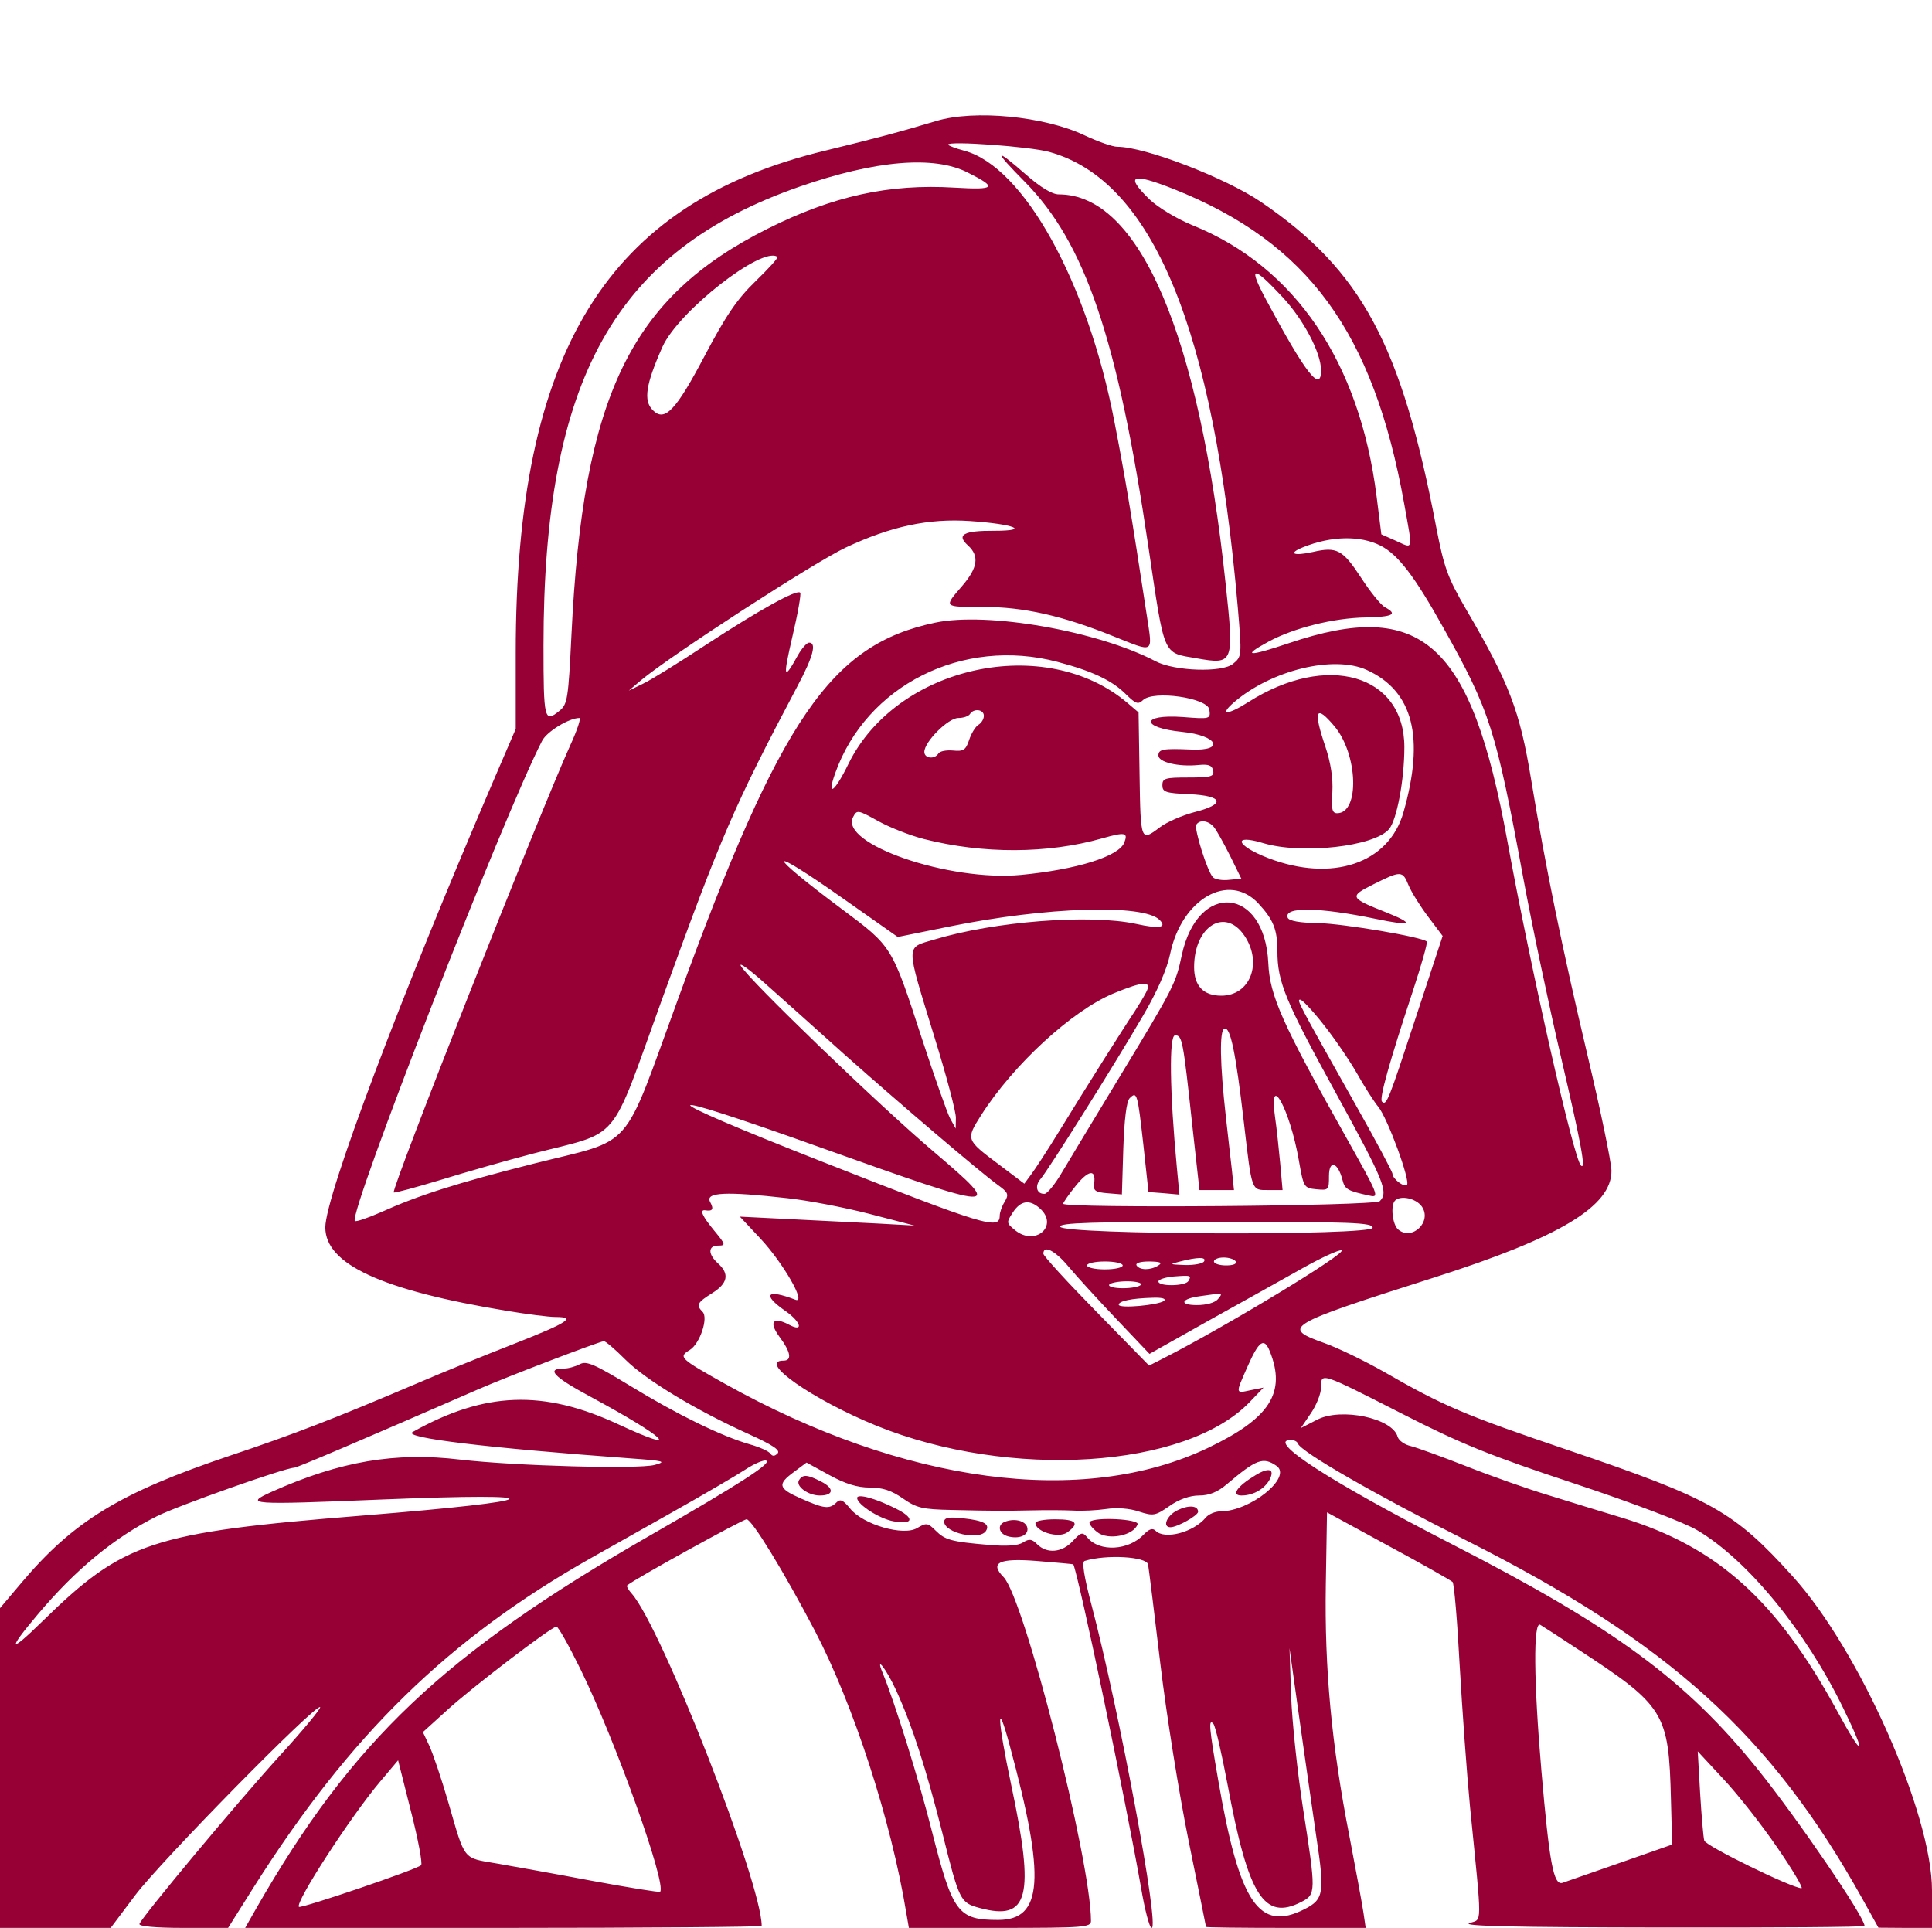
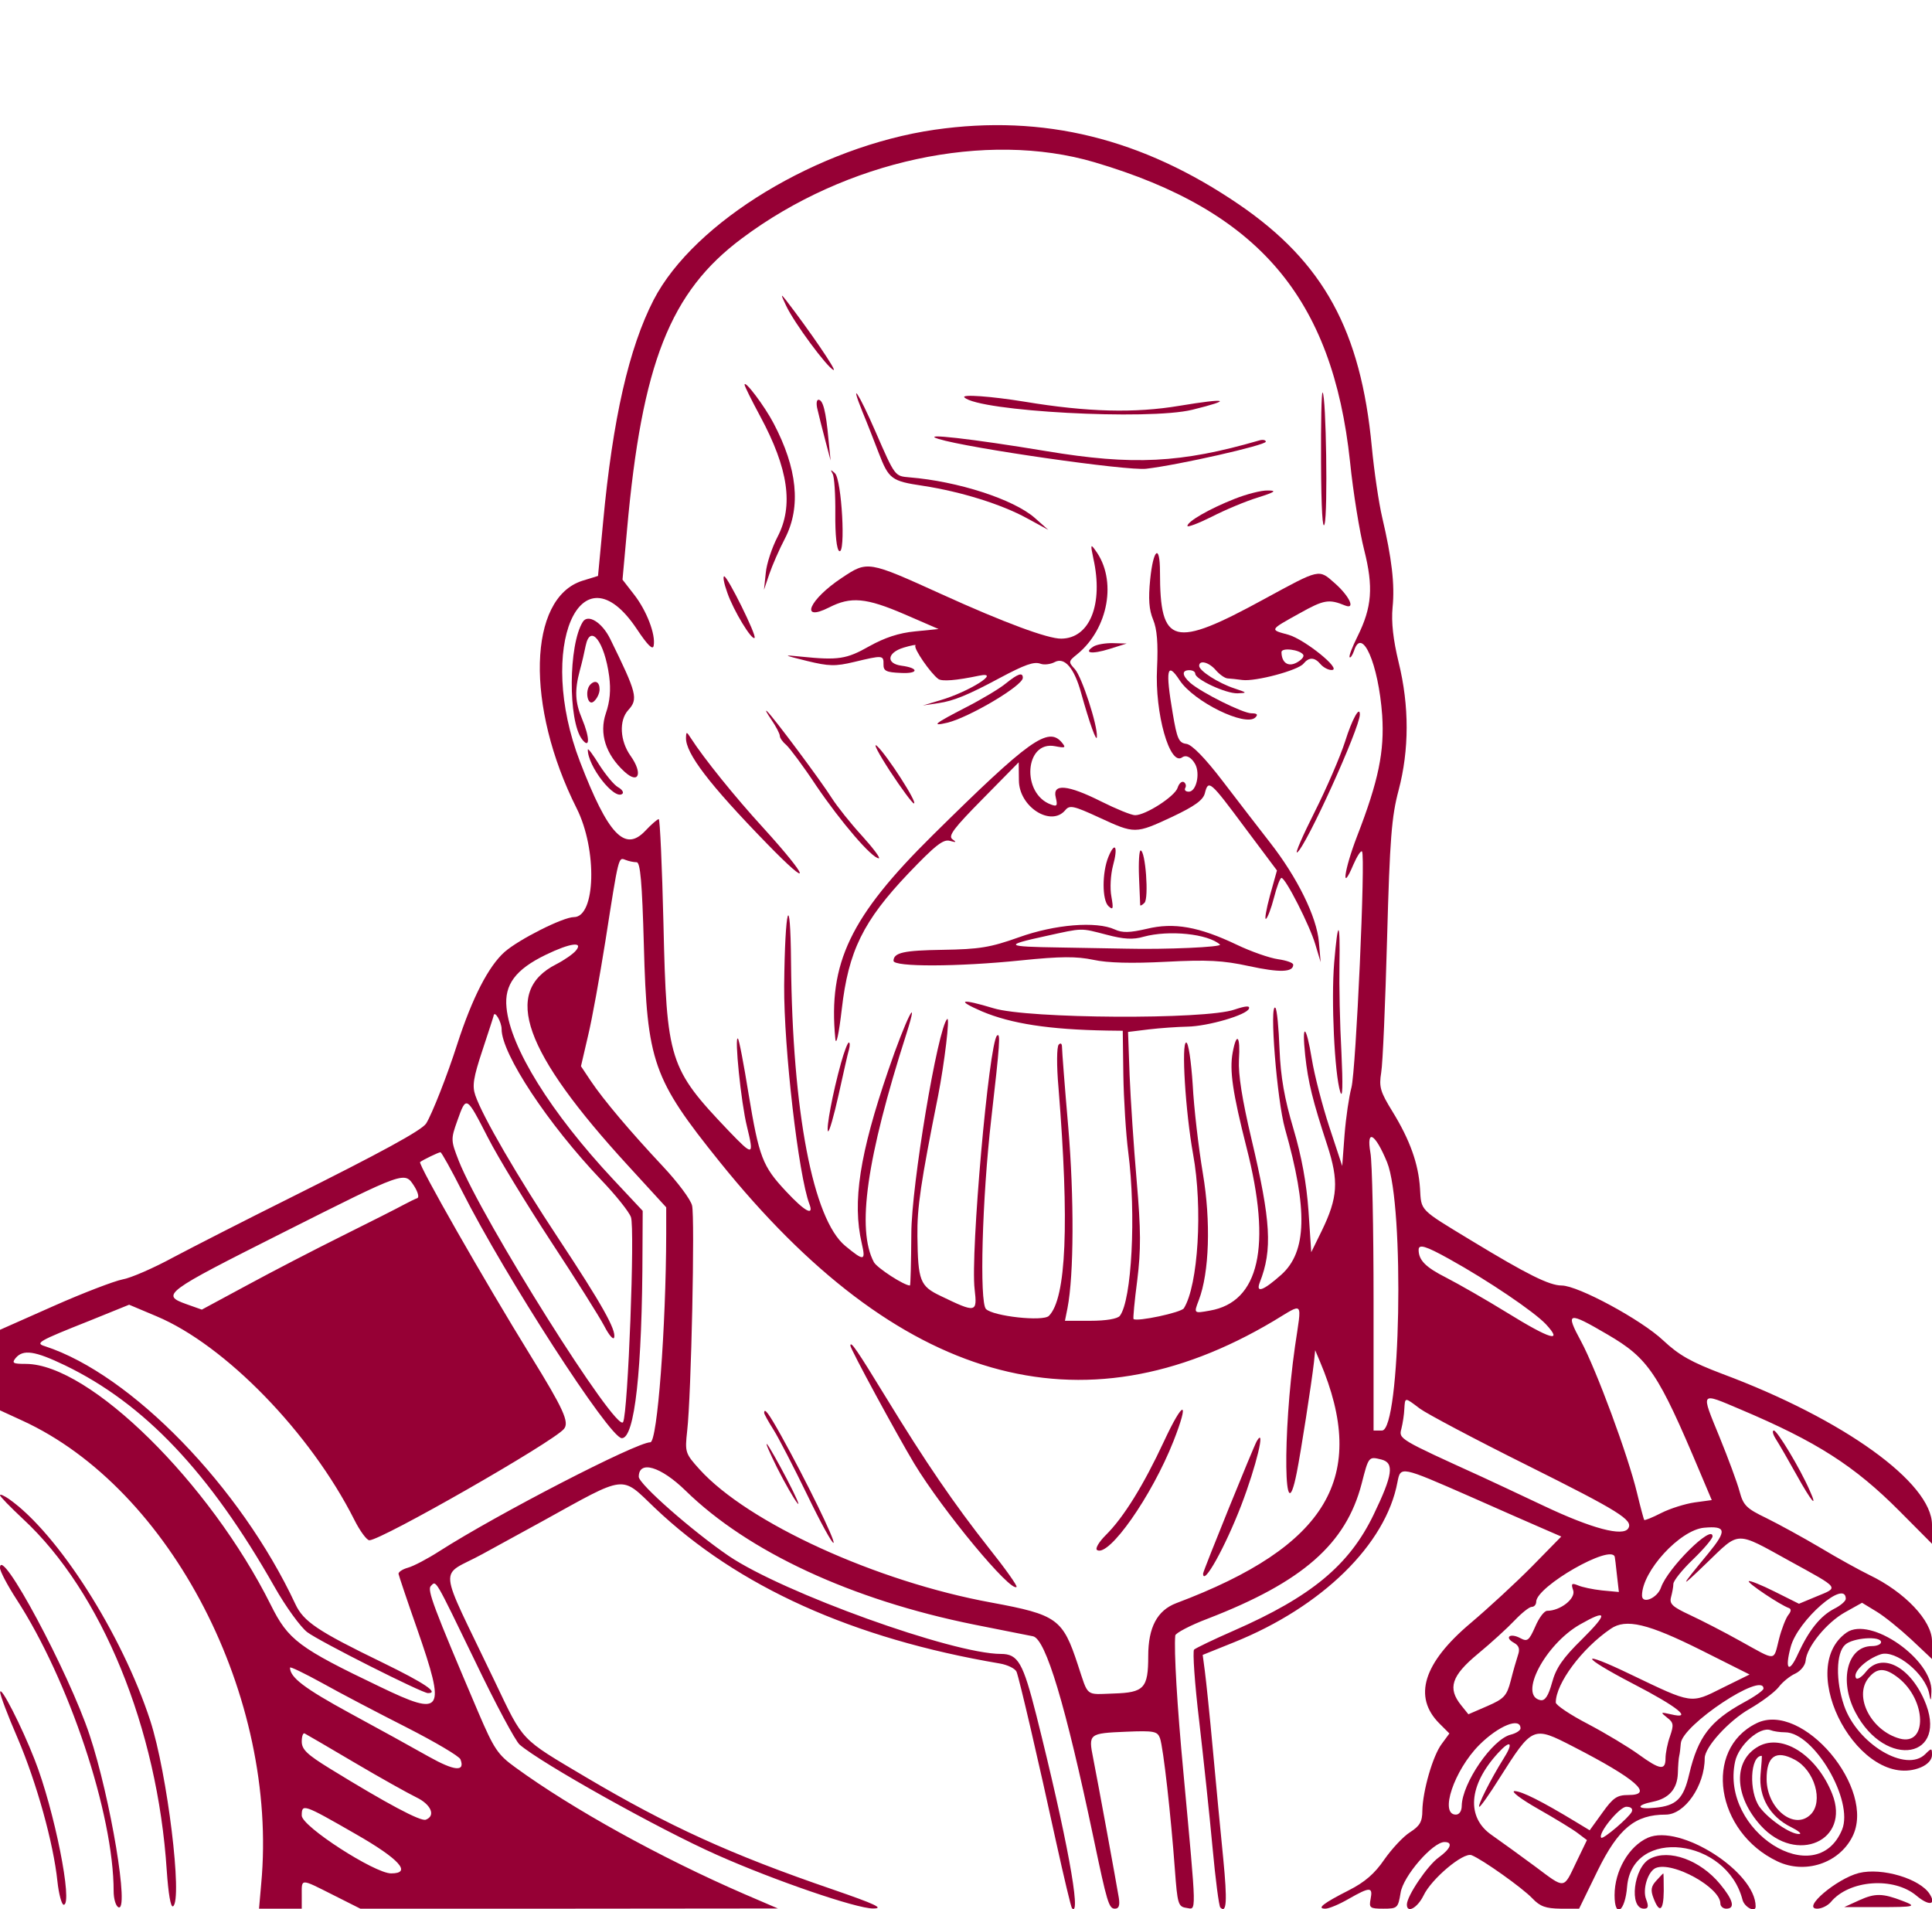
- <svg xmlns="http://www.w3.org/2000/svg" version="1.0" width="487pt" height="486pt" viewBox="0 0 487 486" preserveAspectRatio="xMidYMid meet">
-   <g transform="translate(0,486) scale(0.05,-0.05)" fill="#960035" stroke="none">
-     <path d="M4720 9110 c-182 -55 -316 -90 -558 -149 -1102 -265 -1562 -1012 -1562 -2532 l0 -384 -102 -237 c-481 -1119 -857 -2117 -858 -2276 0 -186 283 -317 915 -421 102 -17 212 -31 245 -31 107 0 64 -28 -205 -134 -146 -57 -373 -149 -505 -206 -397 -169 -604 -250 -930 -359 -555 -187 -788 -329 -1051 -640 l-109 -129 0 -806 0 -806 279 0 279 0 124 165 c125 167 912 968 932 948 5 -6 -84 -114 -199 -240 -209 -229 -699 -817 -712 -853 -4 -12 81 -20 220 -20 l227 0 129 205 c487 770 983 1254 1701 1660 50 28 227 128 394 222 167 94 340 195 384 224 44 29 91 49 104 45 33 -11 -128 -115 -584 -377 -1041 -598 -1502 -1035 -1988 -1884 l-54 -95 1302 0 c716 0 1302 5 1302 10 0 214 -505 1505 -655 1675 -17 19 -28 38 -23 42 39 33 583 333 602 333 27 -1 186 -261 343 -560 195 -373 386 -959 462 -1425 l13 -75 459 0 c426 0 459 3 459 35 0 304 -337 1629 -441 1734 -71 72 -23 96 166 81 102 -8 186 -16 186 -17 30 -69 268 -1211 341 -1628 19 -113 43 -205 54 -205 41 0 -162 1090 -303 1627 -38 144 -50 219 -35 223 109 34 313 22 320 -18 4 -23 32 -249 62 -502 30 -253 94 -653 142 -890 48 -237 88 -432 88 -435 0 -3 181 -5 403 -5 l402 0 -11 75 c-6 41 -38 215 -71 387 -90 459 -126 846 -119 1270 l6 363 310 -169 c171 -92 316 -175 323 -182 8 -8 24 -198 36 -424 13 -225 36 -545 52 -710 62 -622 62 -562 -3 -586 -42 -15 227 -21 967 -22 564 -1 1025 2 1025 8 0 45 -336 538 -538 789 -363 451 -722 715 -1547 1138 -613 315 -934 523 -807 523 16 0 32 -8 35 -18 17 -43 389 -257 848 -488 1024 -516 1538 -981 1999 -1809 l80 -144 135 -1 135 0 0 188 c0 388 -366 1213 -702 1584 -297 329 -408 391 -1136 638 -519 176 -623 220 -924 393 -95 54 -230 120 -300 145 -221 79 -201 91 552 331 636 203 896 360 894 539 -1 45 -56 309 -122 587 -124 524 -210 940 -283 1385 -57 347 -110 486 -329 860 -92 158 -110 209 -149 410 -176 923 -376 1296 -884 1642 -180 122 -585 278 -724 278 -24 0 -98 26 -166 58 -203 96 -555 130 -747 72z m570 -156 c520 -144 828 -887 950 -2294 21 -248 21 -250 -24 -287 -55 -45 -295 -37 -390 13 -292 153 -847 250 -1110 195 -527 -110 -781 -480 -1296 -1893 -289 -790 -215 -705 -730 -835 -387 -98 -579 -159 -770 -245 -66 -29 -125 -49 -131 -44 -34 34 752 2051 944 2421 24 47 136 115 188 115 9 0 -11 -61 -45 -135 -154 -340 -905 -2242 -891 -2257 4 -4 110 25 236 63 126 39 333 98 459 131 458 119 387 34 658 781 300 828 363 974 682 1577 80 150 98 220 59 220 -11 0 -36 -28 -55 -61 -74 -134 -78 -120 -30 88 28 118 46 220 40 225 -17 18 -207 -88 -472 -261 -138 -91 -283 -181 -322 -199 l-70 -34 60 51 c146 123 876 597 1035 671 228 107 417 147 625 133 222 -15 309 -49 123 -49 -156 1 -193 -20 -133 -74 58 -53 50 -112 -30 -205 -93 -108 -96 -105 107 -105 203 0 400 -44 659 -149 206 -82 195 -89 166 103 -82 537 -111 708 -164 981 -136 706 -457 1284 -756 1365 -45 12 -82 26 -82 31 0 20 414 -10 510 -37z m-411 -104 c151 -76 141 -88 -66 -76 -332 20 -613 -42 -943 -207 -692 -347 -931 -841 -989 -2046 -16 -326 -20 -352 -61 -385 -76 -62 -80 -45 -80 330 0 1343 361 1989 1291 2313 383 133 678 158 848 71z m1038 -83 c677 -270 1006 -719 1162 -1586 44 -246 48 -228 -43 -187 l-72 32 -24 191 c-85 677 -411 1158 -927 1367 -81 33 -175 90 -218 131 -125 122 -91 136 122 52z m-2108 -465 c-93 -90 -149 -172 -257 -377 -145 -275 -201 -334 -261 -273 -48 48 -36 129 49 320 81 179 503 509 579 453 6 -4 -44 -59 -110 -123z m2658 -81 c104 -112 193 -279 193 -368 0 -116 -78 -15 -275 352 -95 177 -72 181 82 16z m493 -1252 c88 -45 171 -153 316 -413 236 -421 265 -512 404 -1266 45 -242 131 -650 191 -906 100 -429 126 -567 99 -540 -37 37 -251 981 -371 1637 -182 999 -430 1223 -1102 996 -205 -69 -240 -67 -102 8 128 69 326 119 490 122 138 3 163 16 98 51 -21 11 -75 78 -121 149 -93 142 -122 158 -244 130 -100 -22 -127 -7 -46 25 140 56 286 59 388 7z m-1629 -586 c175 -46 277 -94 347 -165 48 -47 60 -51 84 -28 52 51 326 12 335 -48 6 -47 5 -48 -135 -37 -212 15 -213 -54 -2 -75 179 -18 219 -97 45 -89 -141 6 -165 2 -165 -30 0 -34 101 -58 201 -48 52 5 69 -1 75 -28 6 -30 -10 -35 -125 -35 -117 0 -131 -4 -131 -39 0 -34 16 -40 135 -45 174 -8 185 -51 25 -91 -60 -16 -139 -50 -174 -77 -95 -72 -96 -71 -101 266 l-5 314 -55 47 c-414 353 -1163 190 -1407 -305 -70 -144 -112 -174 -68 -50 157 445 644 689 1121 563z m1560 -41 c233 -106 293 -339 184 -719 -74 -257 -359 -353 -682 -229 -163 63 -182 123 -24 75 194 -58 560 -17 634 71 39 47 77 248 77 413 0 367 -390 480 -787 227 -105 -67 -149 -67 -71 0 189 162 503 238 669 162z m-1931 -231 c0 -16 -12 -36 -27 -45 -15 -9 -36 -43 -47 -76 -17 -52 -29 -59 -81 -54 -34 3 -67 -3 -74 -15 -20 -31 -71 -25 -71 8 0 51 120 171 171 171 26 0 52 9 59 20 19 30 70 24 70 -9z m1767 -52 c119 -141 129 -439 14 -439 -25 0 -30 21 -24 106 4 70 -8 148 -35 229 -63 185 -49 216 45 104z m-2070 -569 c299 -76 624 -75 899 3 116 33 132 30 112 -21 -27 -70 -240 -136 -520 -163 -363 -35 -919 157 -847 292 19 37 24 36 125 -20 57 -32 161 -73 231 -91z m1462 61 c14 -16 50 -82 82 -145 l57 -116 -62 -6 c-33 -4 -70 2 -81 13 -28 28 -96 245 -84 265 17 27 61 21 88 -11z m-1866 -363 l273 -192 262 53 c487 99 977 114 1058 33 39 -39 -1 -46 -119 -20 -233 50 -712 13 -1017 -79 -146 -44 -146 -12 0 -489 61 -196 110 -381 109 -410 l-1 -54 -29 53 c-15 30 -79 210 -141 400 -153 470 -149 463 -403 653 -394 294 -388 331 8 52z m2848 69 c14 -34 59 -106 99 -159 l73 -97 -136 -413 c-139 -423 -147 -444 -170 -422 -14 15 35 192 157 561 43 131 74 241 69 246 -23 23 -419 90 -547 93 -93 1 -148 11 -154 27 -22 56 156 54 445 -6 182 -38 199 -26 49 34 -182 72 -185 79 -63 140 140 70 148 70 178 -4z m-757 -92 c76 -82 96 -132 96 -241 0 -155 39 -249 297 -719 242 -442 264 -496 219 -541 -25 -25 -1596 -37 -1596 -13 0 6 28 47 63 90 65 81 103 86 93 12 -5 -36 5 -44 67 -49 l73 -6 7 230 c5 146 16 239 32 255 37 37 40 25 69 -233 l26 -240 78 -6 78 -7 -13 137 c-36 381 -40 666 -9 666 36 0 40 -19 87 -455 l36 -325 87 0 87 0 -11 105 c-7 58 -20 177 -30 265 -30 267 -33 436 -7 444 30 10 57 -121 98 -474 41 -351 37 -340 123 -340 l72 0 -12 135 c-7 74 -18 179 -26 233 -34 238 75 40 120 -218 24 -137 26 -140 88 -146 62 -6 64 -4 64 67 0 84 45 70 68 -20 12 -47 24 -55 136 -79 52 -12 46 2 -116 291 -324 576 -387 717 -394 882 -18 384 -355 415 -436 40 -31 -145 -37 -158 -314 -615 -127 -209 -258 -427 -292 -484 -34 -58 -73 -105 -86 -105 -40 -2 -51 40 -20 75 38 44 374 578 517 824 71 121 120 233 136 310 58 279 296 415 445 255z m-70 -163 c92 -137 29 -302 -117 -302 -90 0 -137 49 -137 144 0 206 156 304 254 158z m-2017 -598 c280 -249 680 -590 773 -658 53 -38 57 -48 35 -85 -14 -22 -25 -54 -25 -70 0 -74 -75 -51 -890 270 -891 350 -894 389 -6 71 904 -323 922 -324 566 -21 -280 237 -939 873 -975 939 -12 22 44 -18 124 -90 80 -71 259 -231 398 -356z m1520 311 c-13 -25 -39 -67 -57 -95 -47 -69 -252 -394 -380 -603 -59 -96 -123 -194 -142 -219 l-34 -46 -131 99 c-164 123 -164 124 -87 246 163 256 459 528 669 615 153 63 195 64 162 3z m895 -160 c55 -69 130 -179 168 -245 37 -66 86 -143 109 -171 46 -56 163 -374 144 -393 -14 -14 -73 31 -73 56 0 10 -82 164 -183 343 -295 524 -301 535 -282 535 10 0 63 -56 117 -125z m-2703 -876 c103 -11 290 -47 414 -79 l227 -59 -180 10 c-99 5 -297 15 -440 22 l-260 13 103 -110 c115 -123 235 -331 177 -309 -145 56 -171 27 -50 -57 79 -55 93 -109 18 -69 -81 43 -104 15 -49 -60 58 -78 65 -121 21 -121 -135 0 147 -197 468 -328 673 -273 1562 -216 1883 120 l69 72 -65 -13 c-78 -17 -77 -20 -17 116 59 134 85 152 114 79 83 -208 0 -337 -312 -486 -631 -301 -1532 -181 -2435 323 -230 129 -236 135 -177 171 51 32 94 162 64 192 -34 34 -27 47 48 94 79 49 89 97 30 150 -52 47 -51 90 1 90 39 0 37 6 -20 75 -60 73 -76 107 -46 103 38 -6 45 5 25 42 -26 49 78 54 389 19z m3199 -42 c53 -76 -49 -175 -119 -116 -29 24 -40 121 -16 146 29 28 106 11 135 -30z m-1925 -10 c96 -87 -23 -192 -125 -110 -45 37 -45 39 -12 90 40 61 85 67 137 20z m1677 -97 c0 -41 -1561 -36 -1575 5 -7 20 159 25 783 25 693 0 792 -4 792 -30z m-1534 -195 c39 -47 147 -165 240 -263 l169 -178 297 167 c164 91 377 210 473 264 96 54 185 95 198 91 33 -11 -584 -385 -901 -546 l-69 -35 -266 272 c-147 150 -267 281 -267 292 0 46 59 16 126 -64z m684 25 c-7 -11 -50 -19 -96 -18 -79 3 -81 4 -24 18 89 23 134 23 120 0z m160 0 c7 -12 -13 -20 -49 -20 -33 0 -61 9 -61 20 0 11 22 20 49 20 27 0 54 -9 61 -20z m-570 -20 c0 -11 -40 -20 -90 -20 -49 0 -90 9 -90 20 0 11 41 20 90 20 50 0 90 -9 90 -20z m180 0 c-39 -25 -94 -25 -110 0 -7 12 18 20 64 20 56 -1 68 -6 46 -20z m151 -79 c-16 -26 -151 -28 -151 -2 0 10 34 21 75 25 88 7 93 6 76 -23z m-239 -18 c-6 -10 -47 -18 -91 -18 -44 0 -75 8 -69 18 6 9 46 17 90 17 44 0 76 -8 70 -17z m388 -73 c-15 -18 -58 -30 -106 -30 -92 0 -81 32 16 45 119 17 117 18 90 -15z m-271 -8 c-25 -22 -229 -41 -229 -20 0 18 62 32 169 35 47 2 71 -4 60 -15z m-2715 -298 c103 -102 352 -253 622 -375 119 -54 160 -81 144 -97 -15 -15 -26 -15 -36 -1 -8 12 -54 33 -104 47 -143 41 -366 150 -600 293 -183 111 -223 129 -257 111 -22 -12 -58 -22 -81 -22 -91 0 -51 -42 133 -141 385 -208 474 -294 144 -141 -380 177 -675 166 -1039 -38 -51 -29 376 -80 1100 -133 169 -12 182 -16 120 -33 -83 -22 -706 -5 -980 27 -327 39 -604 -8 -947 -161 -147 -66 -121 -68 557 -40 891 36 841 -5 -100 -81 -1068 -86 -1205 -131 -1618 -535 -166 -163 -177 -147 -22 36 190 226 386 388 600 495 105 53 648 245 693 245 14 0 342 140 927 395 144 63 599 237 634 243 8 1 57 -41 110 -94z m3911 -270 c305 -156 448 -213 873 -354 295 -98 556 -197 620 -236 254 -151 545 -507 735 -897 122 -250 101 -257 -32 -12 -304 557 -604 826 -1081 972 -93 28 -260 79 -369 113 -110 33 -299 100 -420 148 -122 48 -247 93 -278 101 -32 7 -61 28 -67 47 -25 94 -285 149 -406 86 l-82 -42 51 75 c28 41 51 99 51 130 0 76 -5 78 405 -131z m-629 -265 c80 -57 -133 -229 -283 -229 -26 0 -60 -14 -74 -31 -62 -75 -207 -113 -253 -67 -15 15 -32 10 -59 -18 -77 -82 -224 -90 -285 -16 -25 29 -31 28 -74 -18 -53 -58 -130 -65 -179 -16 -27 27 -40 29 -72 9 -25 -16 -83 -20 -173 -12 -189 16 -220 25 -267 72 -40 40 -47 40 -93 13 -69 -42 -273 17 -338 98 -36 44 -50 50 -69 31 -35 -35 -62 -32 -177 19 -117 51 -123 72 -37 135 l63 47 115 -63 c80 -44 141 -63 204 -63 65 0 110 -15 167 -55 69 -48 98 -55 248 -58 217 -5 254 -5 405 -2 69 2 161 1 205 -1 44 -3 119 1 168 8 52 8 118 3 164 -13 72 -23 82 -22 154 28 48 34 103 53 149 53 51 0 93 17 139 56 151 128 184 140 252 93z m1514 -921 c444 -290 463 -321 474 -763 l6 -225 -260 -91 c-143 -50 -275 -96 -293 -102 -45 -14 -66 100 -106 563 -39 452 -42 759 -6 738 14 -8 97 -62 185 -120z m-5024 -103 c175 -356 436 -1085 402 -1123 -3 -4 -158 21 -342 55 -185 35 -403 74 -484 88 -170 29 -156 11 -241 305 -35 121 -79 251 -97 289 l-32 68 119 108 c126 116 529 423 554 424 9 1 63 -96 121 -214z m3710 -845 c43 -283 38 -316 -58 -365 -231 -118 -330 29 -437 653 -46 264 -49 309 -24 281 10 -10 42 -149 72 -308 104 -560 184 -687 372 -590 74 38 74 49 8 472 -28 180 -55 435 -60 567 l-8 240 49 -350 c27 -192 66 -462 86 -600z m-2117 735 c81 -178 149 -390 232 -717 86 -345 90 -351 189 -378 246 -66 278 55 158 620 -71 336 -75 451 -7 197 181 -668 167 -877 -59 -877 -203 0 -229 36 -333 444 -64 255 -189 656 -249 801 -40 96 20 18 69 -90z m4441 -790 c78 -113 132 -205 122 -205 -47 0 -483 213 -490 240 -5 17 -14 125 -21 240 l-12 210 130 -140 c72 -77 194 -232 271 -345z m-6837 -89 c-20 -21 -606 -220 -616 -210 -21 21 262 457 409 631 l91 108 65 -258 c36 -141 59 -263 51 -271z" />
-     <path d="M5165 8805 c306 -309 470 -793 625 -1845 83 -558 70 -529 242 -559 188 -33 190 -27 147 375 -133 1259 -435 1964 -841 1964 -34 0 -92 35 -166 100 -161 141 -165 124 -7 -35z" />
-     <path d="M6329 2282 c-93 -56 -124 -102 -70 -102 58 0 115 32 141 79 29 55 -3 65 -71 23z" />
-     <path d="M4028 2257 c-18 -30 46 -77 105 -77 70 0 74 35 9 69 -72 37 -95 39 -114 8z" />
-     <path d="M4321 2167 c2 -33 112 -104 183 -117 103 -19 109 17 10 65 -101 51 -194 76 -193 52z" />
-     <path d="M5935 2105 c-53 -26 -77 -85 -34 -85 34 0 139 59 139 78 0 32 -49 35 -105 7z" />
-     <path d="M4760 2048 c0 -57 180 -97 211 -46 21 34 -13 52 -116 63 -71 8 -95 3 -95 -17z" />
-     <path d="M5065 2047 c-40 -16 -29 -61 17 -73 53 -14 98 3 98 36 0 39 -61 59 -115 37z" />
-     <path d="M5220 2041 c0 -43 115 -78 159 -48 66 47 48 67 -59 67 -55 0 -100 -8 -100 -19z" />
-     <path d="M5494 2047 c-7 -7 10 -30 38 -52 54 -43 184 -17 203 40 9 26 -216 38 -241 12z" />
+ <svg xmlns="http://www.w3.org/2000/svg" version="1.0" width="493pt" height="487pt" viewBox="0 0 493 487" preserveAspectRatio="xMidYMid meet">
+   <g transform="translate(0,487) scale(0.05,-0.05)" fill="#960035" stroke="none">
+     <path d="M4770 9078 c-594 -86 -1227 -469 -1434 -868 -126 -245 -209 -607 -258 -1134 l-26 -275 -81 -25 c-276 -89 -290 -640 -28 -1161 106 -211 97 -555 -14 -555 -55 0 -280 -113 -354 -178 -82 -73 -165 -234 -242 -472 -50 -157 -129 -357 -158 -403 -22 -35 -234 -150 -695 -380 -225 -112 -493 -249 -595 -303 -101 -55 -218 -106 -260 -113 -41 -8 -199 -68 -350 -135 l-275 -122 0 -205 0 -206 113 -52 c760 -348 1309 -1411 1220 -2365 l-11 -126 109 0 109 0 0 70 c0 85 -9 85 160 0 l139 -70 1066 0 1065 1 -170 73 c-429 186 -879 435 -1170 647 -90 65 -109 94 -189 281 -230 540 -262 625 -242 645 28 28 17 46 227 -387 103 -215 205 -405 226 -423 110 -95 714 -433 1008 -563 292 -130 712 -274 796 -273 58 0 12 22 -206 97 -520 178 -839 324 -1260 573 -338 201 -316 177 -465 489 -297 622 -288 526 -62 650 101 55 238 130 305 167 436 241 398 236 574 68 423 -402 1010 -667 1761 -794 40 -7 78 -26 85 -42 15 -39 112 -455 202 -869 40 -181 76 -333 81 -338 50 -50 -28 372 -182 985 -68 268 -93 313 -181 313 -245 0 -1111 312 -1389 500 -186 127 -459 367 -459 404 0 86 112 53 239 -71 319 -312 847 -557 1471 -683 143 -28 279 -56 302 -60 65 -14 166 -350 309 -1030 69 -329 78 -360 109 -360 20 0 26 16 20 55 -13 79 -108 597 -131 713 -25 125 -22 127 169 135 142 6 159 2 172 -33 17 -47 56 -397 76 -670 13 -177 17 -190 59 -196 52 -8 53 -52 -15 686 -33 349 -49 627 -42 704 1 12 76 52 166 86 484 187 705 381 785 688 36 141 36 140 101 124 67 -17 58 -79 -40 -282 -124 -257 -318 -418 -713 -591 -103 -45 -194 -89 -203 -97 -8 -8 3 -172 26 -364 22 -191 53 -481 68 -644 15 -163 33 -302 40 -308 32 -32 36 31 15 248 -13 130 -37 380 -53 556 -16 176 -35 357 -41 402 l-11 83 159 64 c450 181 776 500 835 818 16 82 15 82 371 -74 147 -65 312 -138 366 -161 l99 -43 -149 -152 c-82 -83 -223 -213 -314 -290 -241 -203 -295 -376 -159 -512 l51 -51 -39 -53 c-46 -61 -97 -240 -99 -341 0 -56 -13 -78 -63 -110 -35 -22 -93 -85 -131 -139 -49 -72 -100 -116 -181 -157 -132 -67 -166 -94 -120 -94 18 0 71 22 119 50 109 62 124 62 112 0 -9 -46 -4 -50 65 -50 72 0 75 3 88 81 13 85 164 259 224 259 45 0 32 -34 -30 -79 -56 -40 -162 -196 -162 -240 0 -47 54 -17 85 46 40 85 203 222 245 206 54 -21 260 -167 311 -221 39 -41 68 -51 143 -52 l95 0 95 195 c106 215 191 285 347 285 97 0 199 147 199 288 0 56 122 190 228 251 61 35 128 85 149 111 20 27 59 58 86 70 27 13 50 42 52 65 5 70 108 196 202 248 l86 48 74 -45 c40 -24 120 -89 178 -143 l105 -99 0 91 c0 105 -139 251 -320 338 -49 24 -162 86 -250 139 -88 52 -212 120 -275 151 -102 49 -118 65 -137 136 -12 45 -58 169 -102 277 -97 237 -102 230 106 142 390 -165 582 -288 813 -520 l165 -166 0 97 c0 214 -451 539 -1070 770 -158 60 -221 95 -302 171 -111 105 -435 280 -518 280 -63 0 -177 57 -462 230 -267 162 -254 149 -261 266 -8 125 -51 246 -140 391 -63 102 -70 126 -58 200 8 46 21 353 30 683 14 512 23 623 59 758 54 205 55 429 0 652 -28 116 -38 205 -31 280 12 118 -4 251 -53 460 -17 72 -41 234 -53 360 -56 593 -246 941 -677 1236 -495 338 -998 462 -1554 382z m816 -166 c836 -247 1215 -691 1304 -1529 16 -157 49 -359 72 -449 48 -190 40 -293 -34 -442 -27 -54 -45 -101 -40 -106 4 -5 14 10 22 32 40 129 125 -64 144 -328 12 -184 -18 -333 -128 -617 -67 -174 -83 -297 -19 -145 19 43 38 73 44 67 19 -18 -31 -1120 -54 -1205 -12 -44 -28 -152 -35 -240 l-12 -160 -66 200 c-36 110 -76 265 -89 345 -29 178 -52 191 -34 20 15 -139 38 -231 113 -460 59 -182 54 -266 -28 -435 l-54 -110 -14 210 c-10 141 -35 279 -77 420 -46 155 -65 262 -71 407 -4 108 -13 203 -21 210 -32 30 8 -472 49 -617 117 -412 112 -628 -19 -745 -91 -81 -131 -96 -110 -40 66 167 57 314 -42 732 -48 203 -68 331 -64 405 8 122 -12 145 -32 37 -17 -92 0 -206 71 -486 129 -504 65 -787 -187 -831 -83 -15 -83 -15 -57 53 54 141 62 403 21 646 -22 131 -46 336 -52 454 -8 122 -22 215 -33 215 -26 0 -4 -354 35 -570 50 -273 26 -669 -47 -786 -13 -22 -240 -70 -257 -55 -3 3 5 92 19 198 19 155 19 254 -3 508 -15 173 -31 415 -36 537 l-8 222 106 13 c59 7 148 13 197 14 106 2 304 60 314 92 6 16 -17 14 -74 -5 -149 -52 -1055 -47 -1230 7 -165 50 -195 43 -59 -16 149 -63 344 -93 639 -98 l80 -1 3 -225 c2 -124 13 -301 25 -394 41 -318 18 -757 -43 -836 -12 -15 -70 -25 -150 -25 l-130 0 13 65 c33 169 34 566 4 922 -18 207 -32 391 -32 409 0 19 -7 24 -17 13 -10 -11 -11 -107 -1 -219 56 -693 40 -1076 -49 -1165 -30 -30 -284 -2 -321 35 -34 34 -20 562 27 971 44 383 48 442 29 424 -41 -42 -136 -1111 -114 -1294 14 -121 8 -122 -174 -34 -105 50 -115 77 -118 304 -2 146 17 275 106 719 32 165 61 404 46 390 -48 -46 -183 -852 -183 -1095 -1 -146 -4 -265 -7 -265 -30 0 -167 89 -184 119 -89 167 -38 529 166 1166 71 224 -5 70 -92 -185 -147 -429 -185 -674 -136 -885 21 -91 12 -92 -84 -13 -165 136 -270 685 -277 1448 -3 379 -31 283 -35 -120 -2 -317 73 -969 129 -1115 24 -63 -24 -37 -119 65 -121 129 -138 174 -192 500 -24 149 -48 275 -54 280 -19 18 16 -328 46 -448 37 -153 33 -154 -93 -23 -305 320 -317 358 -333 1056 -7 294 -18 535 -24 535 -7 0 -38 -27 -69 -60 -104 -110 -190 -19 -333 353 -224 582 2 1109 290 677 56 -84 82 -109 86 -85 11 57 -36 179 -100 261 l-59 76 23 254 c76 850 220 1215 587 1488 531 397 1246 551 1799 388z m-2337 -3572 c19 0 28 -102 37 -425 16 -595 46 -680 387 -1104 909 -1129 1844 -1397 2827 -812 157 94 144 109 109 -130 -64 -449 -57 -976 9 -644 21 105 75 452 88 565 l6 60 24 -57 c250 -590 40 -943 -733 -1234 -97 -37 -143 -123 -143 -270 0 -164 -21 -186 -175 -191 -148 -5 -129 -20 -184 146 -77 235 -106 256 -441 318 -587 107 -1243 407 -1490 680 -73 81 -75 87 -63 196 21 183 40 1090 25 1150 -7 31 -74 120 -148 199 -166 177 -304 340 -369 437 l-50 75 36 155 c21 86 60 305 89 486 68 435 66 426 102 412 17 -7 43 -12 57 -12z m-310 -451 c-15 -18 -60 -49 -101 -70 -275 -140 -166 -446 367 -1027 l195 -213 0 -134 c-1 -477 -45 -1065 -81 -1065 -71 0 -780 -366 -1077 -556 -59 -38 -131 -76 -160 -84 -29 -8 -50 -23 -48 -32 2 -10 44 -136 95 -281 148 -426 133 -450 -189 -295 -416 199 -469 239 -558 418 -312 625 -924 1228 -1249 1230 -67 0 -74 4 -53 30 38 45 97 37 251 -37 406 -196 738 -546 1069 -1129 58 -103 134 -207 168 -233 62 -47 586 -311 616 -311 59 0 -17 51 -230 155 -334 162 -405 210 -447 300 -279 597 -836 1171 -1277 1315 -52 16 -38 25 229 131 l200 81 140 -59 c350 -147 785 -594 1009 -1038 29 -58 64 -105 77 -105 61 0 939 502 993 568 29 34 -3 103 -169 372 -240 389 -577 980 -565 990 14 11 94 50 104 50 5 0 55 -89 110 -198 219 -434 752 -1259 815 -1261 66 -3 105 345 106 964 l1 196 -149 159 c-320 342 -527 675 -546 878 -12 117 46 195 201 270 124 60 193 69 153 21z m-379 -401 c0 -126 236 -483 507 -768 74 -77 143 -163 153 -191 21 -55 -15 -999 -40 -1046 -32 -61 -720 1033 -839 1334 -40 103 -41 109 -7 204 46 129 45 130 156 -86 52 -102 198 -341 323 -532 125 -190 247 -384 271 -430 23 -45 46 -72 50 -59 13 37 -63 172 -284 506 -209 316 -387 622 -424 730 -17 49 -10 91 36 230 31 94 57 173 57 176 4 32 41 -30 41 -68z m4519 -679 c90 -222 69 -1369 -26 -1369 l-43 0 0 665 c0 366 -7 704 -16 752 -22 126 24 100 85 -48z m-4965 -122 c19 -30 26 -57 16 -61 -11 -4 -42 -19 -70 -34 -27 -15 -167 -86 -310 -157 -143 -71 -363 -185 -490 -254 l-230 -124 -79 28 c-131 47 -113 60 489 363 636 320 624 315 674 239z m5281 -371 c202 -112 433 -269 494 -333 91 -98 23 -78 -197 58 -107 66 -247 146 -311 179 -105 53 -141 89 -141 142 0 31 36 20 155 -46z m809 -386 c209 -122 258 -195 472 -703 l60 -142 -88 -12 c-48 -7 -125 -31 -170 -54 -45 -23 -84 -39 -87 -35 -2 3 -19 65 -36 136 -46 193 -209 632 -286 775 -82 151 -68 154 135 35z m-958 -378 c35 -26 280 -156 545 -288 473 -236 545 -281 519 -323 -26 -44 -187 -1 -430 114 -137 65 -281 132 -320 150 -422 192 -422 192 -408 244 7 28 14 73 15 101 4 61 1 61 79 2z m1474 -737 c-151 -183 -152 -188 -9 -50 169 163 144 163 421 10 262 -144 254 -134 138 -182 l-89 -37 -124 62 c-68 34 -128 58 -132 53 -9 -8 161 -122 205 -137 13 -5 11 -18 -4 -36 -12 -16 -34 -71 -47 -123 -29 -114 -10 -113 -196 -10 -84 47 -201 107 -259 134 -88 41 -105 56 -96 90 6 23 12 53 12 68 0 16 45 72 100 125 55 53 100 106 100 118 0 65 -229 -162 -263 -261 -19 -55 -97 -87 -97 -41 0 124 194 335 317 346 113 10 117 -14 23 -129z m-479 -20 c1 -3 6 -44 11 -92 l10 -87 -86 8 c-47 5 -103 17 -123 26 -32 13 -36 9 -24 -26 13 -42 -66 -104 -133 -104 -15 0 -42 -36 -61 -81 -32 -72 -40 -78 -77 -58 -51 27 -82 4 -32 -24 26 -14 32 -32 21 -63 -8 -24 -25 -83 -37 -131 -20 -77 -34 -92 -119 -129 l-97 -42 -37 46 c-70 87 -50 150 85 262 68 56 152 133 188 171 36 38 75 69 87 69 13 0 23 12 23 26 0 78 384 298 401 229z m1179 -214 c0 -11 -26 -34 -58 -50 -72 -37 -130 -110 -185 -229 -47 -105 -70 -84 -38 34 36 136 281 349 281 245z m-1346 -206 c-98 -96 -133 -147 -153 -221 -19 -69 -36 -94 -59 -90 -114 22 23 284 201 386 142 81 145 58 11 -75z m610 -57 l245 -123 -140 -69 c-161 -81 -151 -82 -464 68 -271 131 -264 96 9 -46 232 -120 309 -184 193 -156 -53 12 -54 11 -19 -17 33 -25 35 -37 15 -95 -13 -36 -23 -87 -23 -113 0 -63 -28 -59 -137 20 -51 37 -167 107 -258 155 -91 47 -165 97 -165 110 0 97 133 276 280 376 78 54 190 27 464 -110z m-6609 -393 c145 -74 269 -147 275 -163 25 -65 -30 -60 -162 14 -76 43 -257 143 -403 222 -231 126 -305 182 -305 232 0 7 74 -29 165 -79 91 -51 284 -152 430 -226z m6925 198 c0 -9 -45 -41 -101 -71 -171 -94 -233 -175 -278 -365 -29 -126 -65 -162 -175 -172 -94 -10 -100 13 -9 31 81 17 123 65 126 145 1 38 4 78 7 89 3 11 6 39 8 63 5 93 422 370 422 280z m-1240 -203 c0 -10 -22 -25 -50 -32 -94 -23 -248 -248 -250 -363 0 -26 -12 -45 -30 -45 -85 0 -9 226 119 355 99 99 211 144 211 85z m-5950 -175 c132 -78 274 -157 315 -177 75 -36 100 -94 48 -114 -26 -10 -197 81 -488 260 -117 72 -145 98 -145 139 0 27 7 46 15 41 8 -4 123 -71 255 -149z m6219 82 c321 -165 414 -247 282 -247 -58 0 -78 -13 -133 -90 l-65 -90 -71 43 c-175 106 -275 156 -312 157 -22 0 32 -41 120 -91 88 -50 180 -106 204 -125 l45 -34 -55 -114 c-66 -138 -54 -137 -209 -21 -70 52 -170 124 -221 160 -132 90 -120 255 32 420 64 70 80 53 27 -30 -64 -102 -136 -245 -123 -245 6 0 52 65 102 145 170 268 171 268 377 162z m-6214 -446 c224 -128 289 -201 181 -201 -84 0 -456 240 -456 295 0 62 7 60 275 -94z m6513 114 c-14 -30 -147 -143 -156 -133 -19 21 93 158 128 158 24 0 34 -10 28 -25z" />
+     <path d="M4012 8180 c40 -86 209 -315 242 -328 20 -8 -125 204 -244 358 -26 33 -26 29 2 -30z" />
+     <path d="M3800 7777 c0 -8 36 -80 79 -160 145 -269 172 -458 89 -617 -28 -54 -56 -137 -60 -185 l-9 -85 27 80 c15 44 51 127 81 184 82 161 62 356 -59 586 -46 88 -148 223 -148 197z" />
+     <path d="M4401 7640 c25 -60 62 -155 83 -210 52 -135 65 -145 226 -169 195 -30 400 -94 530 -165 l110 -60 -70 62 c-108 94 -391 186 -638 206 -76 7 -73 2 -175 236 -84 193 -133 267 -66 100z" />
+     <path d="M6742 7378 c1 -235 8 -348 18 -312 17 57 8 653 -10 671 -6 5 -9 -156 -8 -359z" />
+     <path d="M4922 7712 c72 -71 939 -118 1163 -63 211 52 181 61 -67 20 -227 -38 -469 -32 -788 21 -172 28 -326 39 -308 22z" />
+     <path d="M4172 7651 c6 -28 24 -97 39 -155 l28 -106 -11 110 c-13 142 -28 200 -51 200 -10 0 -12 -22 -5 -49z" />
+     <path d="M4790 7500 c151 -47 964 -164 1060 -152 164 19 610 120 610 138 0 9 -16 12 -35 6 -397 -115 -643 -128 -1086 -54 -379 63 -652 94 -549 62z" />
+     <path d="M4249 7323 c9 -14 15 -106 14 -204 -1 -109 7 -183 20 -191 34 -21 13 365 -22 397 -22 20 -24 20 -12 -2z" />
+     <path d="M6300 7194 c-127 -50 -240 -115 -240 -138 0 -8 56 13 124 47 68 35 173 79 235 98 89 28 99 36 51 36 -33 1 -110 -19 -170 -43z" />
+     <path d="M5580 6890 c52 -233 -18 -408 -164 -409 -68 -1 -292 82 -609 226 -379 172 -379 172 -511 84 -166 -110 -218 -228 -65 -151 111 57 189 50 386 -35 l173 -75 -120 -12 c-83 -8 -155 -32 -234 -76 -116 -66 -159 -72 -346 -53 -97 10 -96 9 29 -22 111 -27 144 -28 240 -5 146 35 151 35 150 -12 -1 -34 14 -41 88 -44 92 -5 95 25 3 37 -79 11 -73 66 11 92 40 12 68 17 61 11 -12 -13 78 -143 117 -171 19 -13 89 -8 208 17 117 24 -51 -82 -197 -125 l-90 -27 80 12 c76 11 150 41 310 127 131 70 177 86 210 74 18 -7 51 -3 72 8 51 28 101 -30 136 -159 43 -154 79 -254 80 -222 4 59 -77 306 -112 345 -34 37 -34 40 11 76 161 131 205 381 93 531 -24 34 -25 29 -10 -42z" />
+     <path d="M5870 6783 c-10 -99 -6 -155 15 -205 20 -48 26 -121 20 -248 -12 -230 65 -501 128 -455 21 15 48 0 67 -35 26 -49 5 -140 -33 -140 -16 0 -24 8 -18 19 6 10 3 23 -7 30 -11 6 -25 -7 -32 -29 -14 -44 -163 -140 -217 -140 -19 0 -97 32 -173 70 -171 86 -250 93 -232 21 10 -42 7 -48 -23 -37 -154 54 -136 329 20 298 52 -10 56 -8 35 18 -70 85 -166 16 -661 -473 -419 -414 -533 -651 -496 -1037 4 -41 18 21 33 150 34 297 109 450 341 694 136 142 177 175 211 165 32 -9 35 -7 13 8 -24 17 7 57 155 207 l183 186 1 -92 c0 -135 164 -240 237 -152 22 27 43 22 173 -38 182 -84 184 -84 373 4 114 54 157 85 166 120 18 72 27 63 204 -175 l164 -219 -36 -129 c-19 -70 -28 -124 -20 -118 8 5 27 54 41 109 14 55 31 100 38 100 21 0 145 -244 173 -340 l27 -90 -9 103 c-11 128 -110 329 -249 507 -56 72 -165 213 -242 314 -91 119 -157 186 -185 190 -39 5 -48 25 -70 156 -38 223 -29 267 35 169 72 -110 337 -240 387 -190 15 15 8 21 -20 21 -44 0 -254 105 -312 155 -43 38 -45 65 -5 65 17 0 30 -8 30 -18 0 -29 157 -102 216 -100 51 2 50 3 -16 25 -82 27 -180 90 -180 115 0 32 50 19 85 -22 19 -22 46 -41 60 -42 14 -1 48 -4 75 -8 67 -9 284 49 312 83 29 35 57 34 88 -3 14 -16 40 -30 57 -29 54 1 -138 156 -222 180 -96 26 -98 23 57 109 125 70 150 74 233 40 55 -22 21 49 -53 114 -83 73 -73 75 -360 -81 -465 -254 -532 -236 -532 138 0 146 -34 120 -50 -38z m781 -384 c6 -10 -9 -27 -33 -40 -44 -24 -77 -1 -78 53 0 25 94 13 111 -13z" />
+     <path d="M3712 6715 c31 -90 125 -245 139 -230 12 11 -137 312 -155 314 -8 0 -1 -37 16 -84z" />
+     <path d="M2974 6566 c-73 -117 -75 -504 -4 -598 41 -54 41 7 0 105 -35 83 -38 144 -11 245 11 39 24 97 30 127 24 115 96 21 120 -156 9 -70 4 -128 -17 -189 -35 -103 -1 -210 95 -298 73 -67 95 -9 31 81 -54 76 -60 180 -12 233 52 57 45 85 -92 364 -42 85 -114 129 -140 86z" />
+     <path d="M5581 6441 c-54 -34 -10 -41 80 -13 l89 28 -70 2 c-38 1 -83 -7 -99 -17z" />
+     <path d="M5134 6253 c-31 -26 -123 -81 -205 -123 -161 -83 -180 -98 -94 -78 113 28 385 189 385 229 0 30 -25 21 -86 -28z" />
+     <path d="M3013 6247 c-30 -31 -14 -113 17 -87 17 14 30 42 30 62 0 38 -22 50 -47 25z" />
+     <path d="M3937 6067 c24 -35 43 -72 43 -83 0 -10 15 -31 33 -46 17 -15 87 -108 153 -208 125 -184 284 -370 319 -370 10 0 -28 51 -85 114 -58 63 -128 151 -156 195 -55 87 -294 408 -329 441 -12 11 -2 -8 22 -43z" />
+     <path d="M6865 5957 c-25 -78 -95 -240 -156 -361 -61 -121 -101 -213 -89 -206 44 27 320 635 320 704 0 47 -40 -25 -75 -137z" />
+     <path d="M3501 5975 c-2 -79 118 -237 412 -539 236 -243 220 -182 -20 82 -141 154 -301 352 -367 455 -22 34 -24 35 -25 2z" />
+     <path d="M4542 5805 c59 -90 114 -164 122 -165 22 0 -139 249 -188 293 -23 20 7 -37 66 -128z" />
+     <path d="M3000 5915 c-2 -84 138 -263 177 -225 7 7 -3 22 -23 33 -20 11 -62 62 -95 113 -32 52 -58 87 -59 79z" />
+     <path d="M5657 5368 c-33 -80 -33 -221 0 -252 24 -22 26 -14 15 49 -8 41 -4 111 8 157 27 97 11 128 -23 46z" />
+     <path d="M5813 5265 c3 -74 6 -139 6 -144 1 -5 11 1 22 12 23 23 5 267 -20 267 -7 0 -11 -61 -8 -135z" />
+     <path d="M5200 4957 c-146 -52 -201 -61 -390 -64 -197 -3 -249 -14 -250 -56 0 -32 328 -31 650 2 204 21 284 21 370 3 73 -16 196 -19 370 -10 212 11 291 7 424 -22 157 -34 226 -32 226 7 0 10 -35 22 -77 28 -43 6 -138 39 -211 74 -193 92 -321 115 -460 81 -87 -20 -124 -21 -163 -3 -94 43 -305 26 -489 -40z m448 13 c87 -23 135 -26 189 -10 129 35 327 15 389 -40 15 -13 -278 -26 -481 -21 -52 1 -205 4 -339 6 -277 4 -286 11 -70 58 195 43 176 42 312 7z" />
+     <path d="M6809 4827 c-16 -191 2 -567 31 -659 12 -38 14 32 6 202 -8 143 -12 343 -10 445 4 233 -8 238 -27 12z" />
+     <path d="M4292 4315 c-42 -150 -77 -337 -66 -348 6 -5 30 79 54 187 24 108 47 212 53 231 5 19 5 35 -1 35 -6 0 -24 -47 -40 -105z" />
+     <path d="M4340 2873 c0 -17 236 -452 326 -602 146 -241 493 -659 522 -629 5 5 -58 94 -141 198 -176 223 -324 439 -526 770 -149 244 -181 290 -181 263z" />
+     <path d="M5940 2384 c-104 -223 -205 -387 -297 -478 -35 -35 -55 -69 -44 -76 60 -37 279 275 390 556 84 214 51 213 -49 -2z" />
+     <path d="M3900 2530 c0 -6 21 -44 47 -85 26 -41 103 -190 172 -332 68 -141 129 -252 135 -246 10 10 -139 316 -268 548 -63 113 -86 144 -86 115z" />
+     <path d="M6414 2386 c-16 -27 -274 -663 -274 -676 0 -68 113 136 195 349 77 201 126 406 79 327z" />
+     <path d="M3966 2250 c39 -77 85 -158 103 -180 17 -22 -6 32 -52 120 -46 88 -92 169 -102 180 -11 11 13 -43 51 -120z" />
+     <path d="M9064 2395 c16 -25 63 -106 104 -180 77 -139 112 -179 67 -79 -49 112 -165 304 -182 304 -10 0 -5 -20 11 -45z" />
+     <path d="M0 2110 c0 -7 53 -61 117 -121 402 -372 687 -1069 734 -1794 8 -117 20 -190 32 -183 50 31 -29 679 -116 947 -144 442 -472 957 -722 1132 -25 17 -45 26 -45 19z" />
+     <path d="M0 1739 c0 -17 38 -89 84 -160 268 -412 496 -1096 496 -1490 0 -37 10 -73 23 -81 60 -37 -39 558 -146 879 -106 319 -457 974 -457 852z" />
+     <path d="M9424 1409 c-270 -190 73 -814 379 -688 35 15 57 39 57 63 0 36 -2 37 -34 5 -98 -98 -348 52 -415 248 -43 126 -41 268 6 310 39 36 183 46 183 13 0 -11 -21 -20 -46 -20 -126 0 -170 -176 -85 -338 155 -295 483 -235 351 64 -77 174 -219 243 -297 143 -22 -28 -45 -42 -51 -32 -18 30 52 96 126 121 76 25 228 -99 248 -202 7 -40 9 -38 11 11 8 164 -311 387 -433 302z m264 -231 c144 -113 150 -349 7 -310 -145 40 -235 213 -160 308 44 55 85 55 153 2z" />
+     <path d="M1 1105 c-1 -14 39 -120 89 -235 97 -227 183 -537 203 -730 7 -66 22 -120 32 -120 49 0 -48 486 -148 740 -67 172 -175 382 -176 345z" />
+     <path d="M8964 946 c-273 -134 -208 -556 108 -705 140 -66 312 -10 381 125 126 244 -255 696 -489 580z m146 -46 c148 0 352 -349 291 -497 -132 -318 -622 -8 -546 347 18 85 126 181 181 161 15 -6 48 -11 74 -11z" />
+     <path d="M8976 829 c-132 -72 -127 -254 11 -406 182 -199 458 -76 364 162 -78 197 -253 310 -375 244z m9 -144 c-10 -115 48 -216 156 -269 38 -19 57 -35 41 -35 -44 -2 -158 77 -202 138 -56 79 -48 261 11 261 2 0 -1 -43 -6 -95z m175 75 c101 -54 147 -213 81 -279 -83 -83 -223 28 -225 178 -1 119 47 153 144 101z" />
+     <path d="M8410 362 c-97 -43 -170 -169 -170 -293 0 -122 54 -85 64 44 26 304 508 248 589 -68 10 -38 67 -67 67 -34 0 177 -386 423 -550 351z" />
+     <path d="M8421 255 c-84 -43 -109 -255 -31 -255 22 0 25 11 11 48 -20 51 10 144 50 160 87 34 329 -100 329 -182 0 -14 14 -26 30 -26 47 0 36 44 -32 126 -101 122 -260 180 -357 129z" />
+     <path d="M9487 182 c-114 -29 -294 -182 -213 -182 23 0 53 15 69 33 93 114 322 131 438 33 63 -53 103 -48 67 9 -50 78 -243 136 -361 107z" />
+     <path d="M8453 143 c-27 -29 -30 -49 -14 -90 30 -79 51 -64 52 37 0 50 -1 90 -2 90 -2 0 -18 -17 -36 -37z" />
+     <path d="M9491 44 l-79 -36 174 0 c188 0 200 3 123 32 -101 39 -140 39 -218 4z" />
  </g>
</svg>
